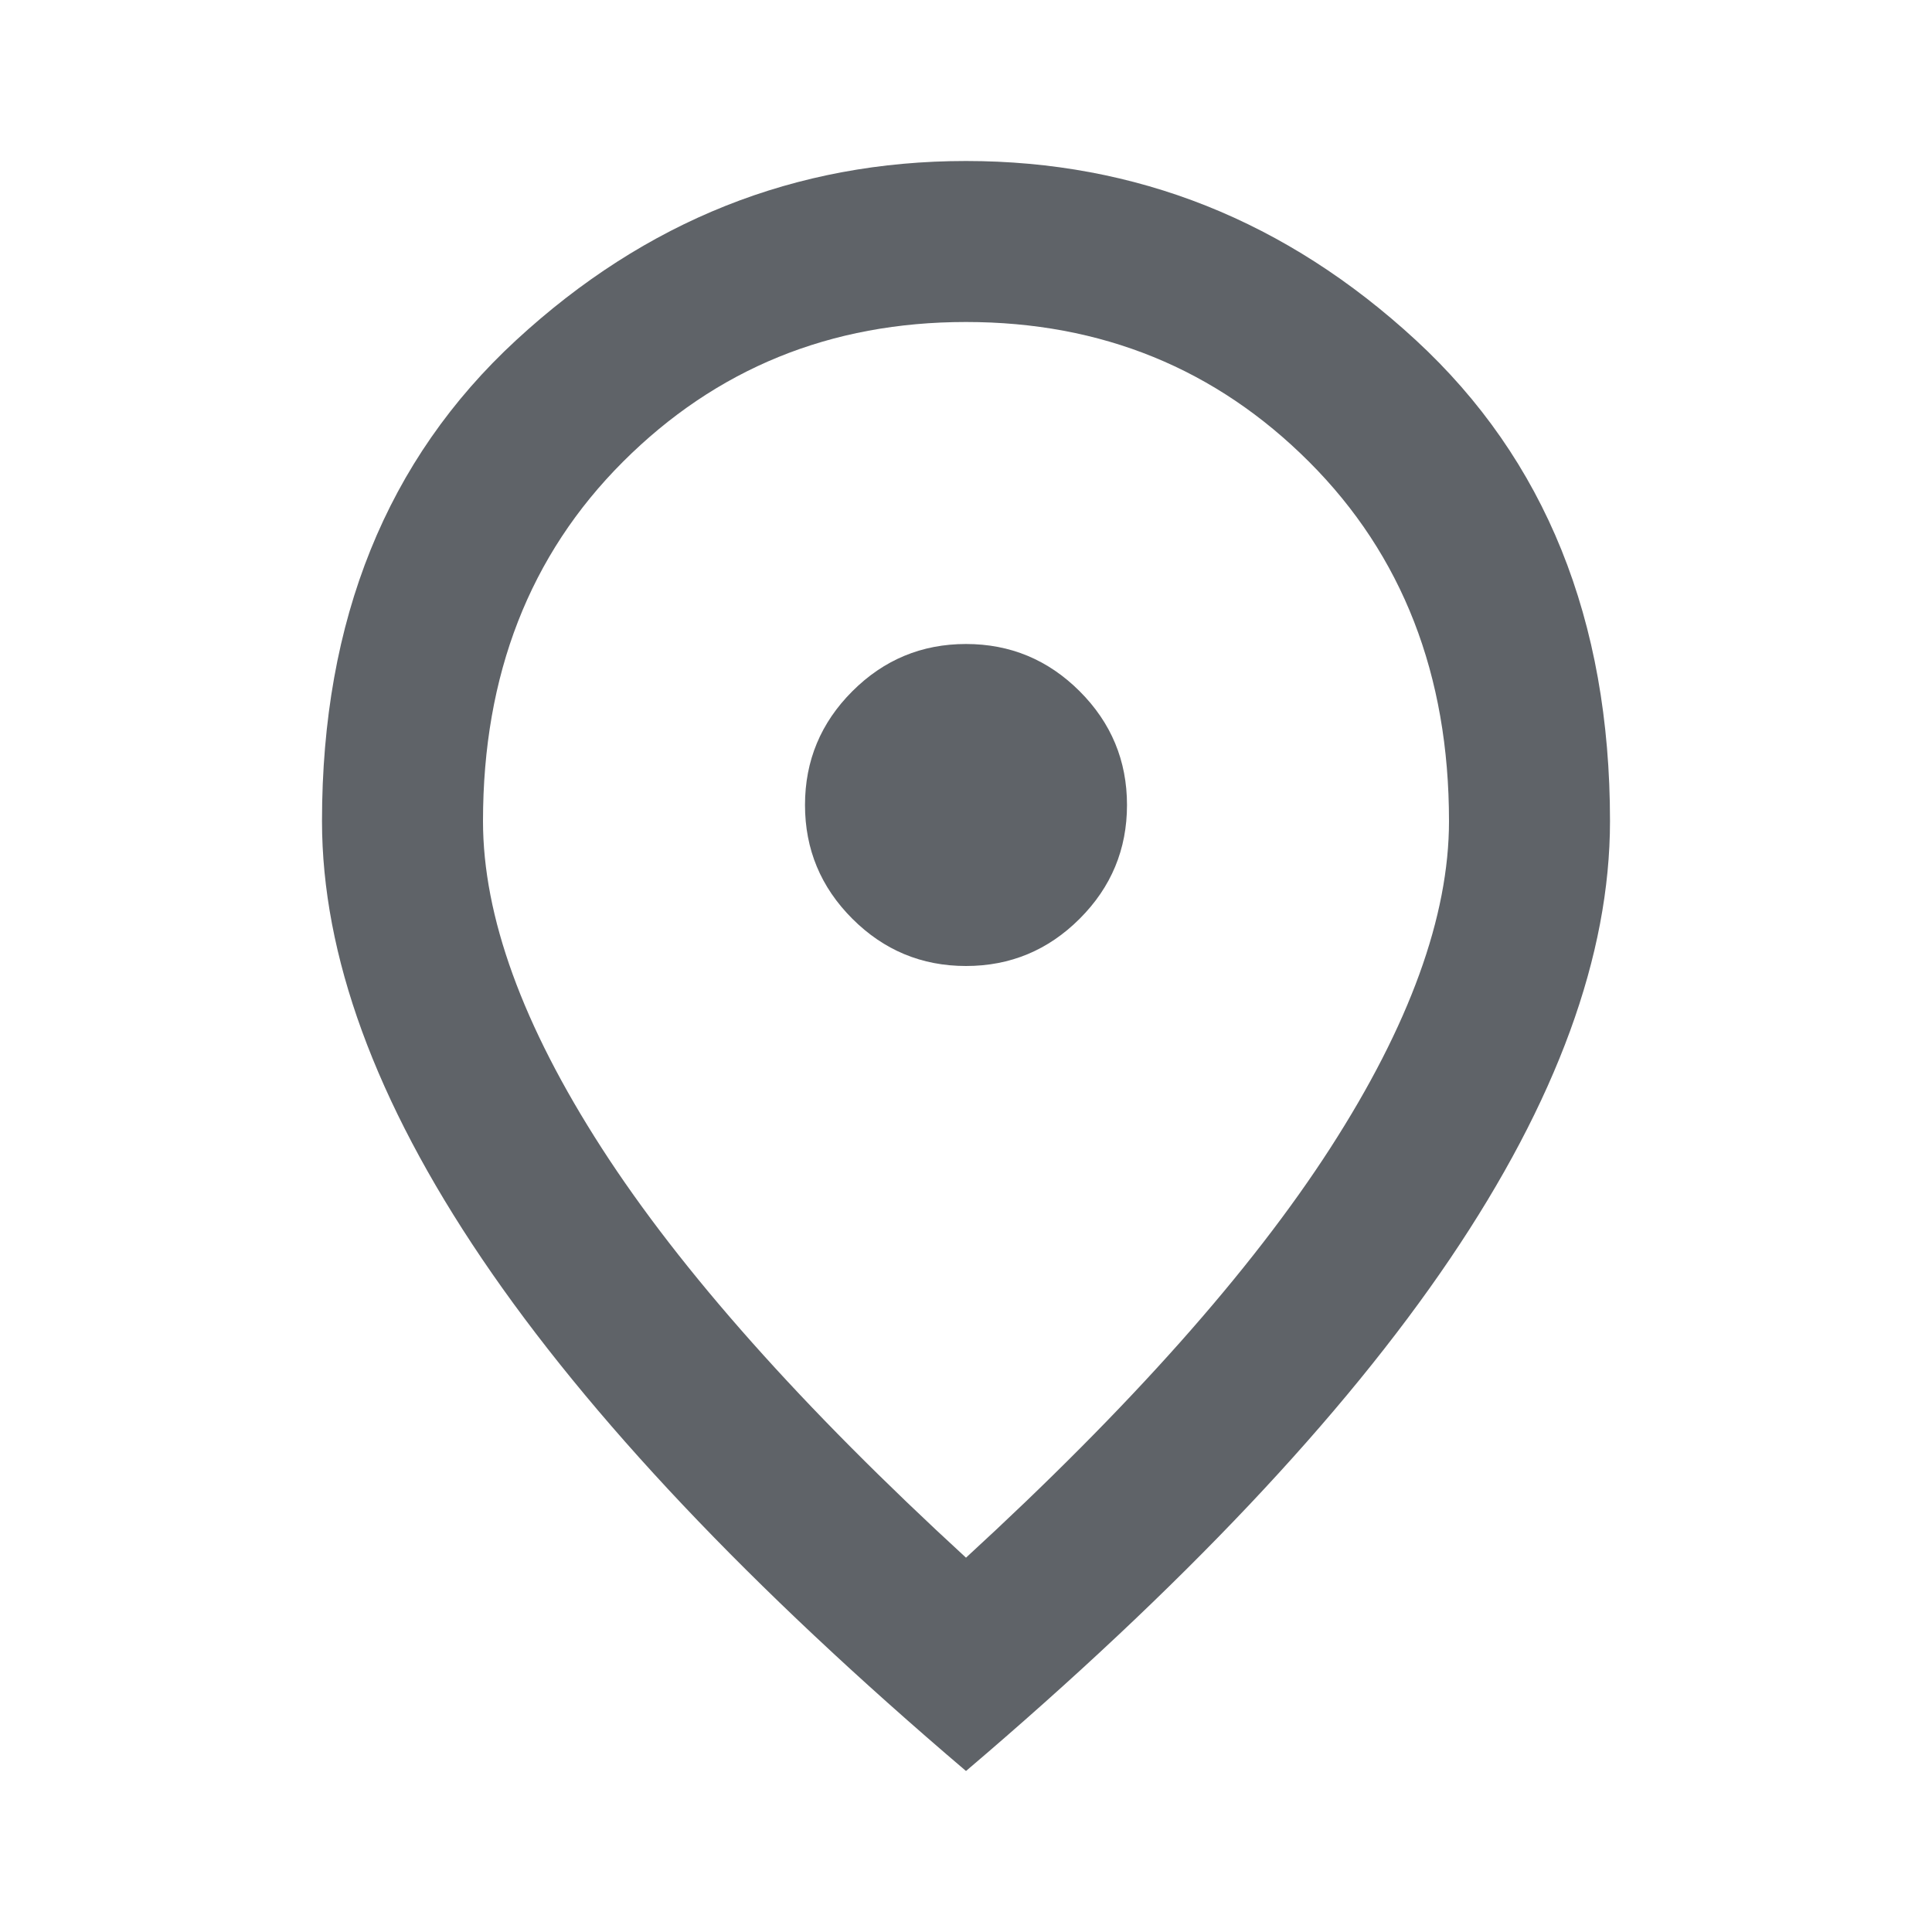
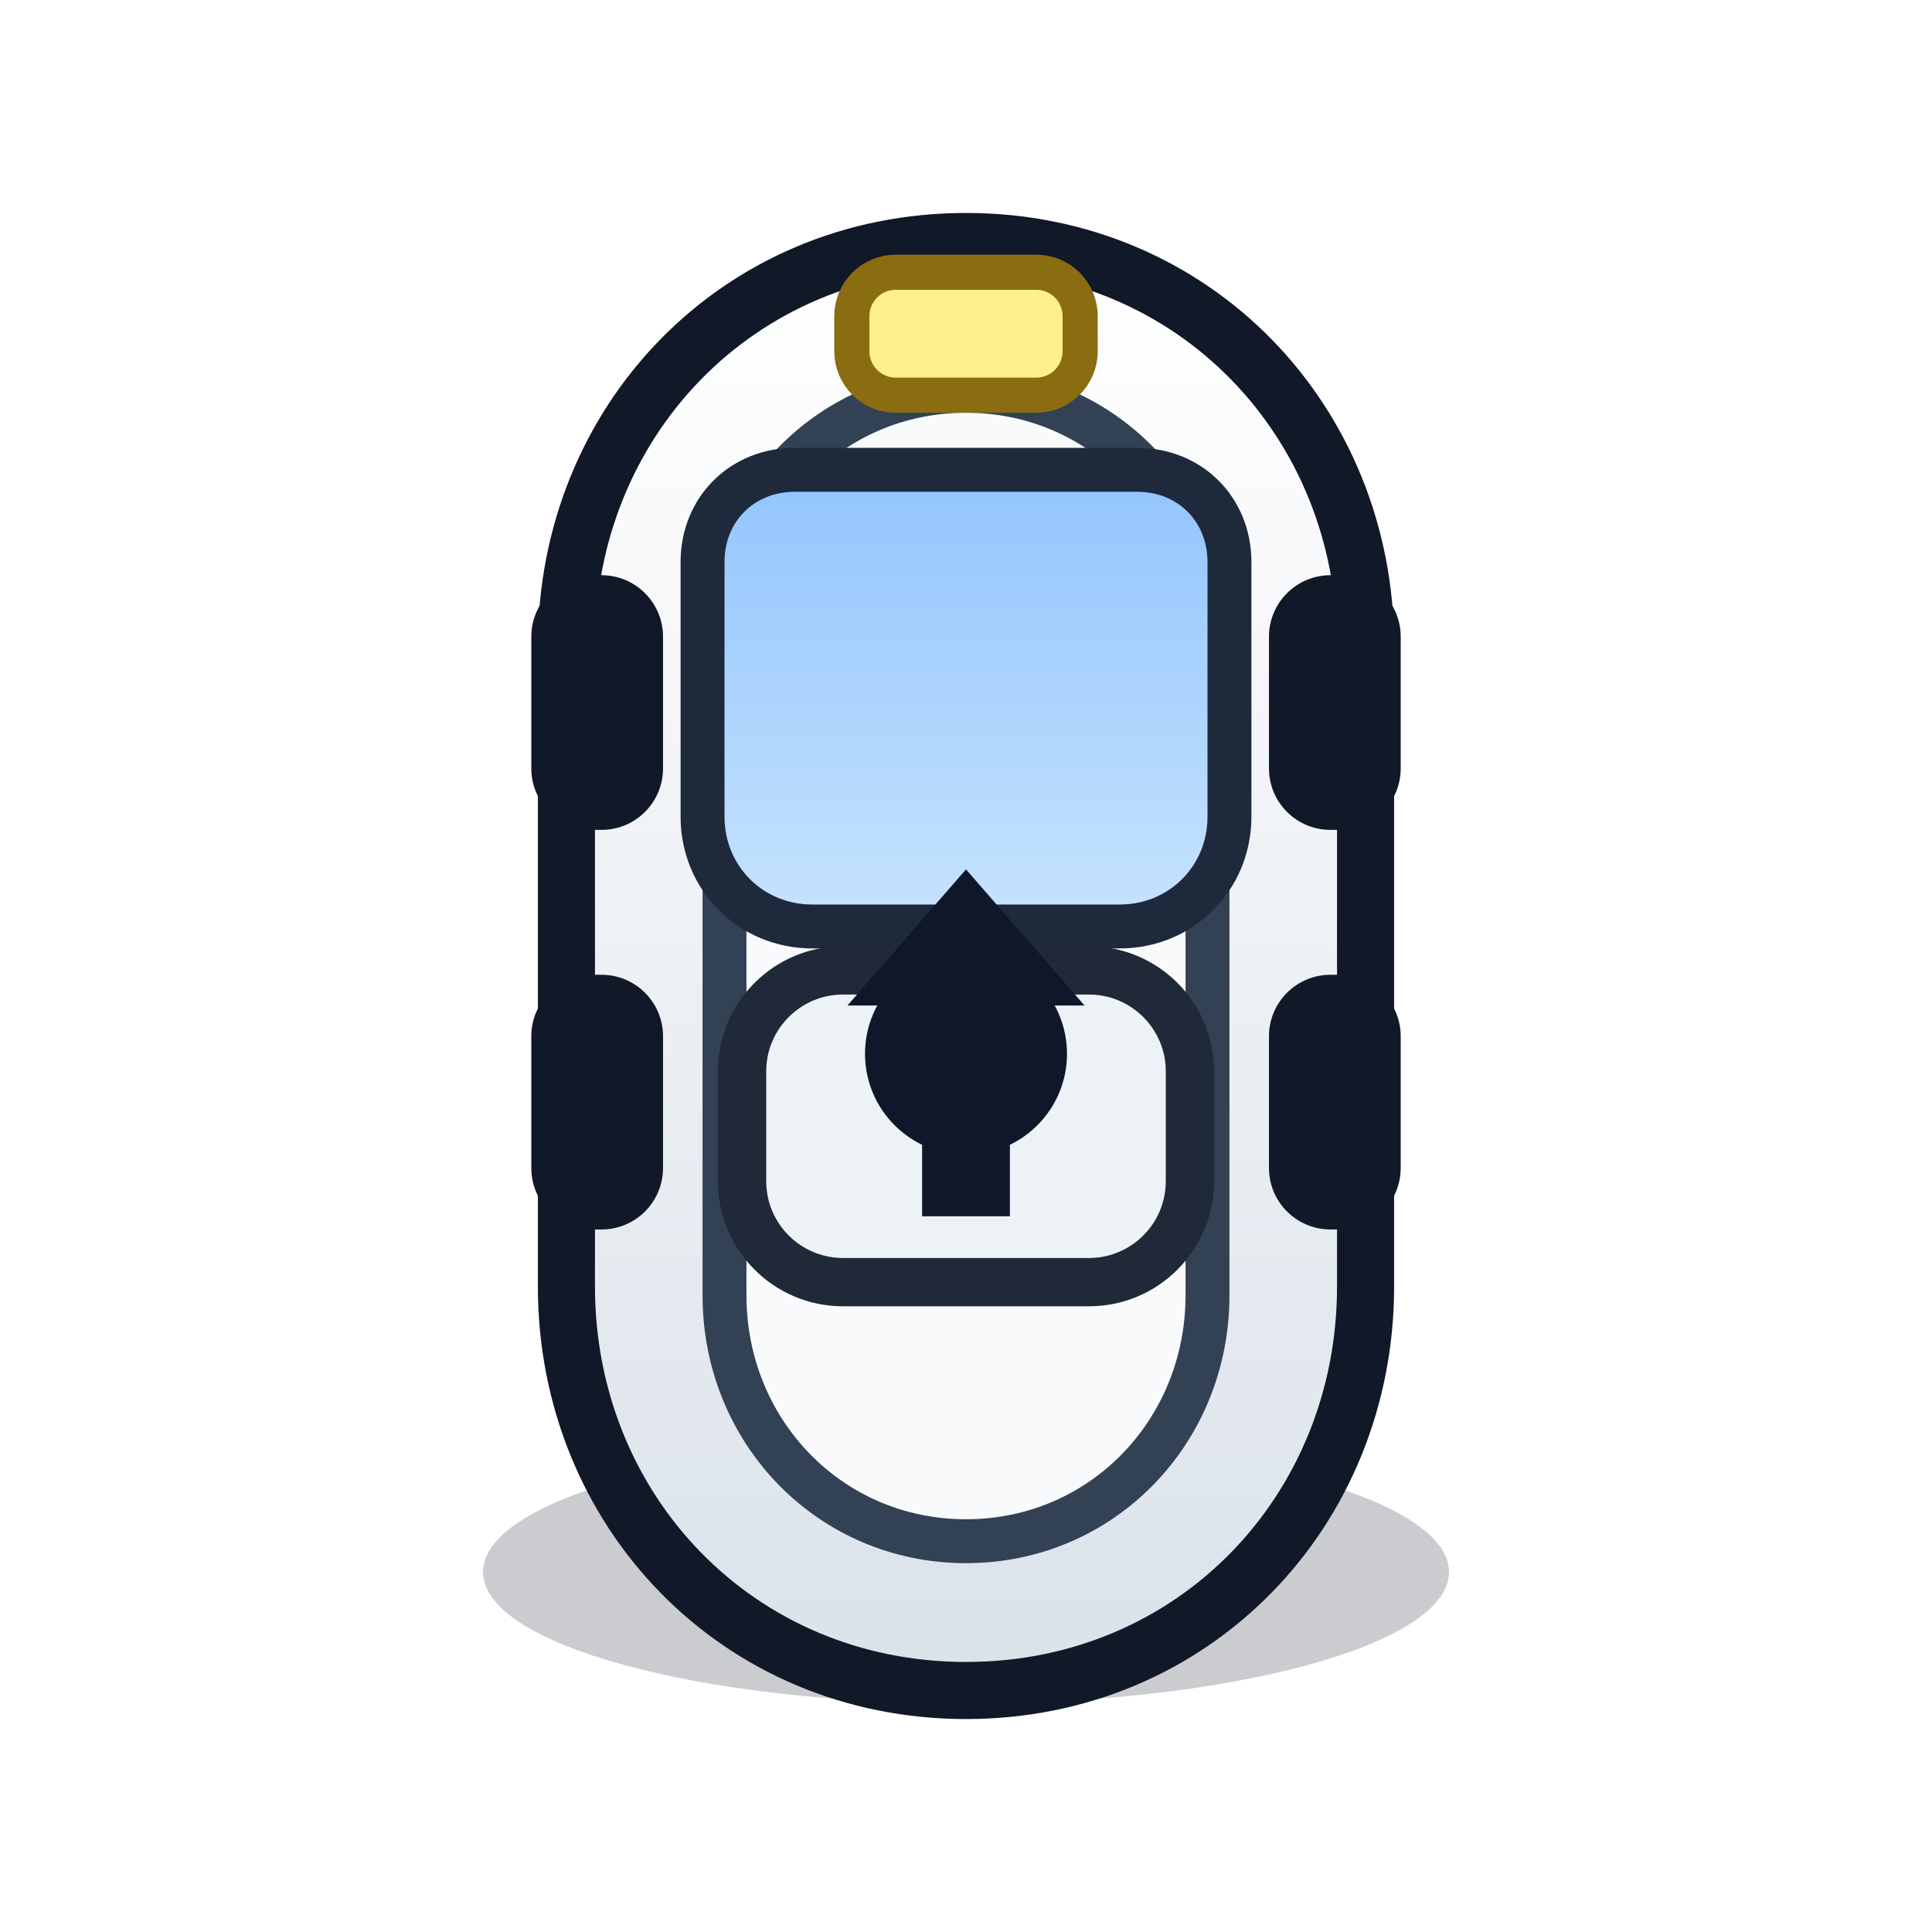
- <svg xmlns="http://www.w3.org/2000/svg" height="24px" viewBox="0 -960 960 960" width="24px" fill="#5f6368">
-   <path d="M480-480q33 0 56.5-23.5T560-560q0-33-23.5-56.5T480-640q-33 0-56.5 23.5T400-560q0 33 23.5 56.5T480-480Zm0 294q122-112 181-203.5T720-552q0-109-69.5-178.5T480-800q-101 0-170.5 69.5T240-552q0 71 59 162.5T480-186Zm0 106Q319-217 239.5-334.5T160-552q0-150 96.5-239T480-880q127 0 223.5 89T800-552q0 100-79.5 217.5T480-80Zm0-480Z" />
+ <svg xmlns="http://www.w3.org/2000/svg" width="44" height="44" viewBox="0 0 44 44">
+   <defs>
+     <linearGradient id="body" x1="22" y1="6" x2="22" y2="38" gradientUnits="userSpaceOnUse">
+       <stop offset="0" stop-color="#ffffff" />
+       <stop offset="1" stop-color="#dbe2ea" />
+     </linearGradient>
+     <linearGradient id="glass" x1="22" y1="11" x2="22" y2="26" gradientUnits="userSpaceOnUse">
+       <stop offset="0" stop-color="#93c5fd" />
+       <stop offset="1" stop-color="#e0f2fe" />
+     </linearGradient>
+   </defs>
+   <ellipse cx="22" cy="35.8" rx="11" ry="3" fill="#0f172a" fill-opacity="0.22" />
+   <path d="M22 5.5C16.8 5.5 12.9 9.6 12.9 14.7V29.3C12.9 34.4 16.8 38.5 22 38.5C27.2 38.5 31.1 34.4 31.1 29.3V14.7C31.1 9.6 27.2 5.5 22 5.5Z" fill="url(#body)" stroke="#111827" stroke-width="1.3" />
+   <path d="M22 8.9C18.9 8.9 16.5 11.4 16.5 14.5V29.5C16.5 32.6 18.9 35.1 22 35.1C25.1 35.1 27.5 32.6 27.5 29.5V14.5C27.5 11.4 25.1 8.9 22 8.9Z" fill="#f8fafc" stroke="#334155" stroke-width="1" />
+   <path d="M18.1 10.7H25.9C27.1 10.7 28 11.6 28 12.8V18.6C28 20 26.9 21.1 25.5 21.1H18.5C17.1 21.1 16 20 16 18.6V12.8C16 11.6 16.9 10.7 18.1 10.7Z" fill="url(#glass)" stroke="#1e293b" stroke-width="1" />
+   <rect x="16.9" y="22.1" width="10.2" height="7.1" rx="2.3" fill="#edf2f7" stroke="#1f2937" stroke-width="1.1" />
+   <rect x="19.4" y="6.2" width="5.2" height="2.8" rx="1" fill="#fef08a" stroke="#8a6c11" stroke-width="0.8" />
+   <rect x="12.1" y="13.1" width="3" height="5.8" rx="1.4" fill="#111827" />
+   <rect x="28.9" y="13.1" width="3" height="5.8" rx="1.4" fill="#111827" />
+   <rect x="12.1" y="22.2" width="3" height="5.8" rx="1.4" fill="#111827" />
+   <rect x="28.9" y="22.2" width="3" height="5.8" rx="1.4" fill="#111827" />
+   <circle cx="22" cy="24" r="2.3" fill="#0f172a" />
+   <path d="M22 19.8L24.7 22.9H23V27.7H21V22.9H19.3L22 19.8Z" fill="#0f172a" />
</svg>
